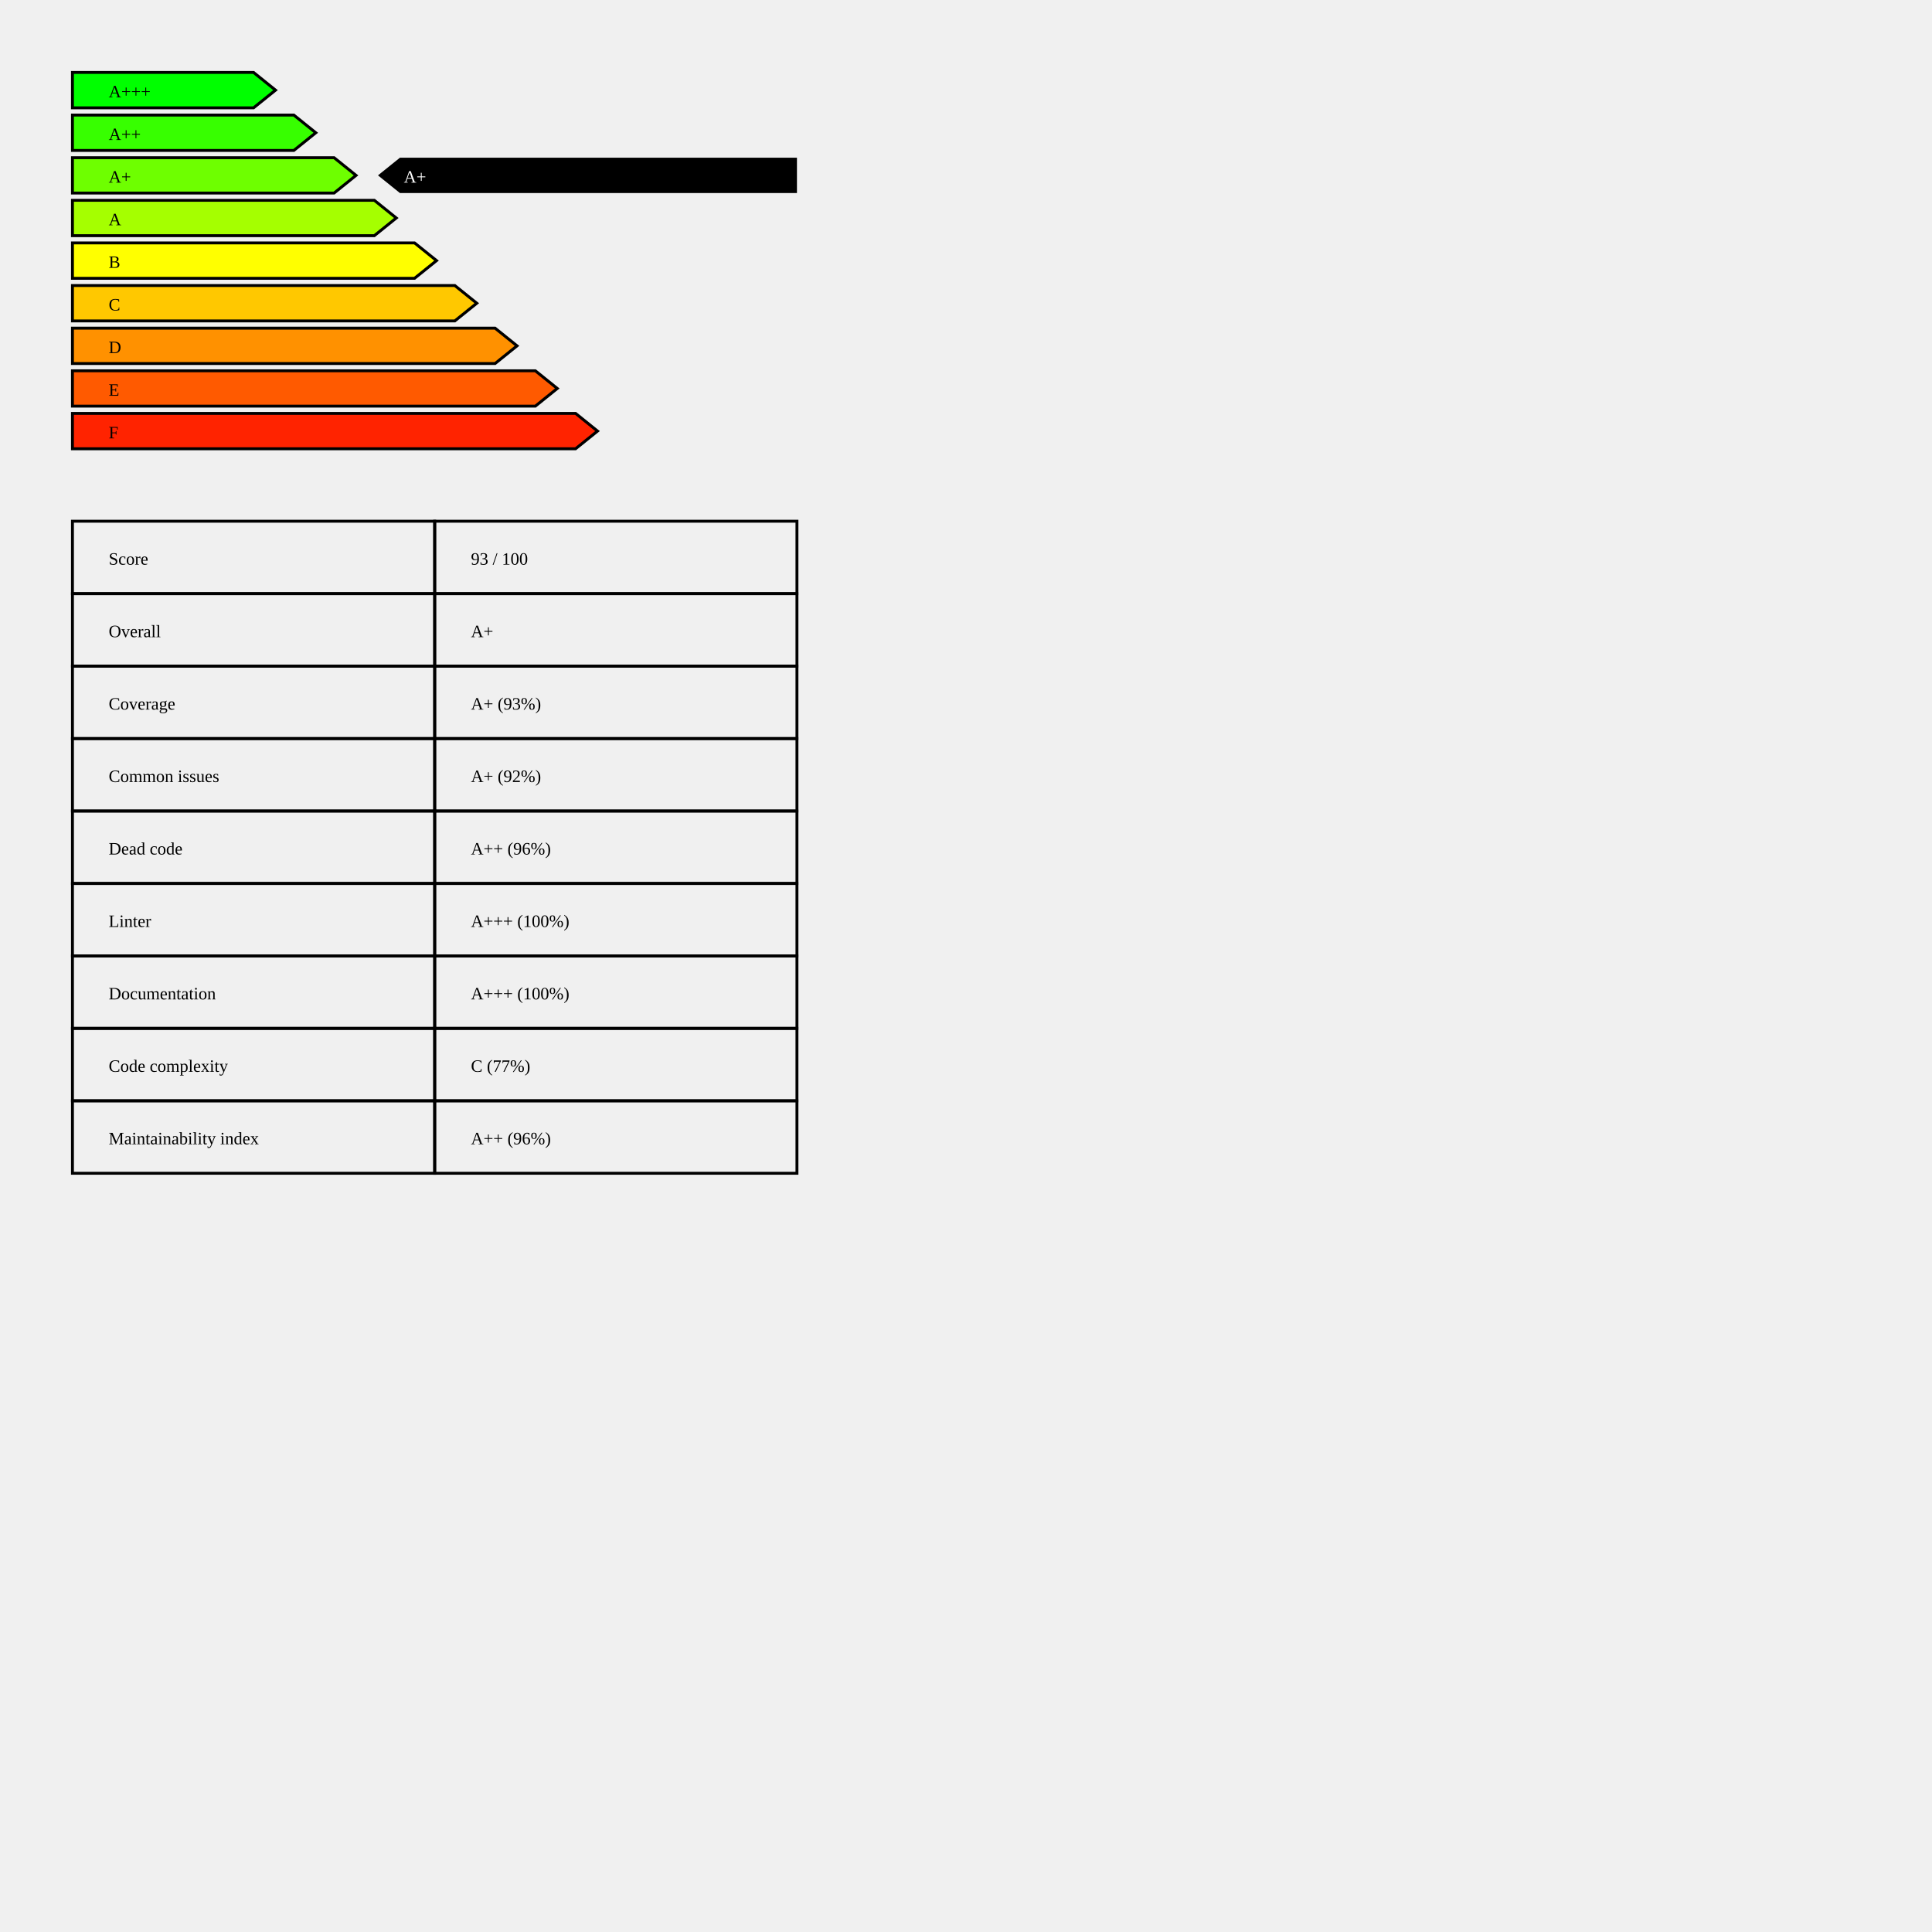
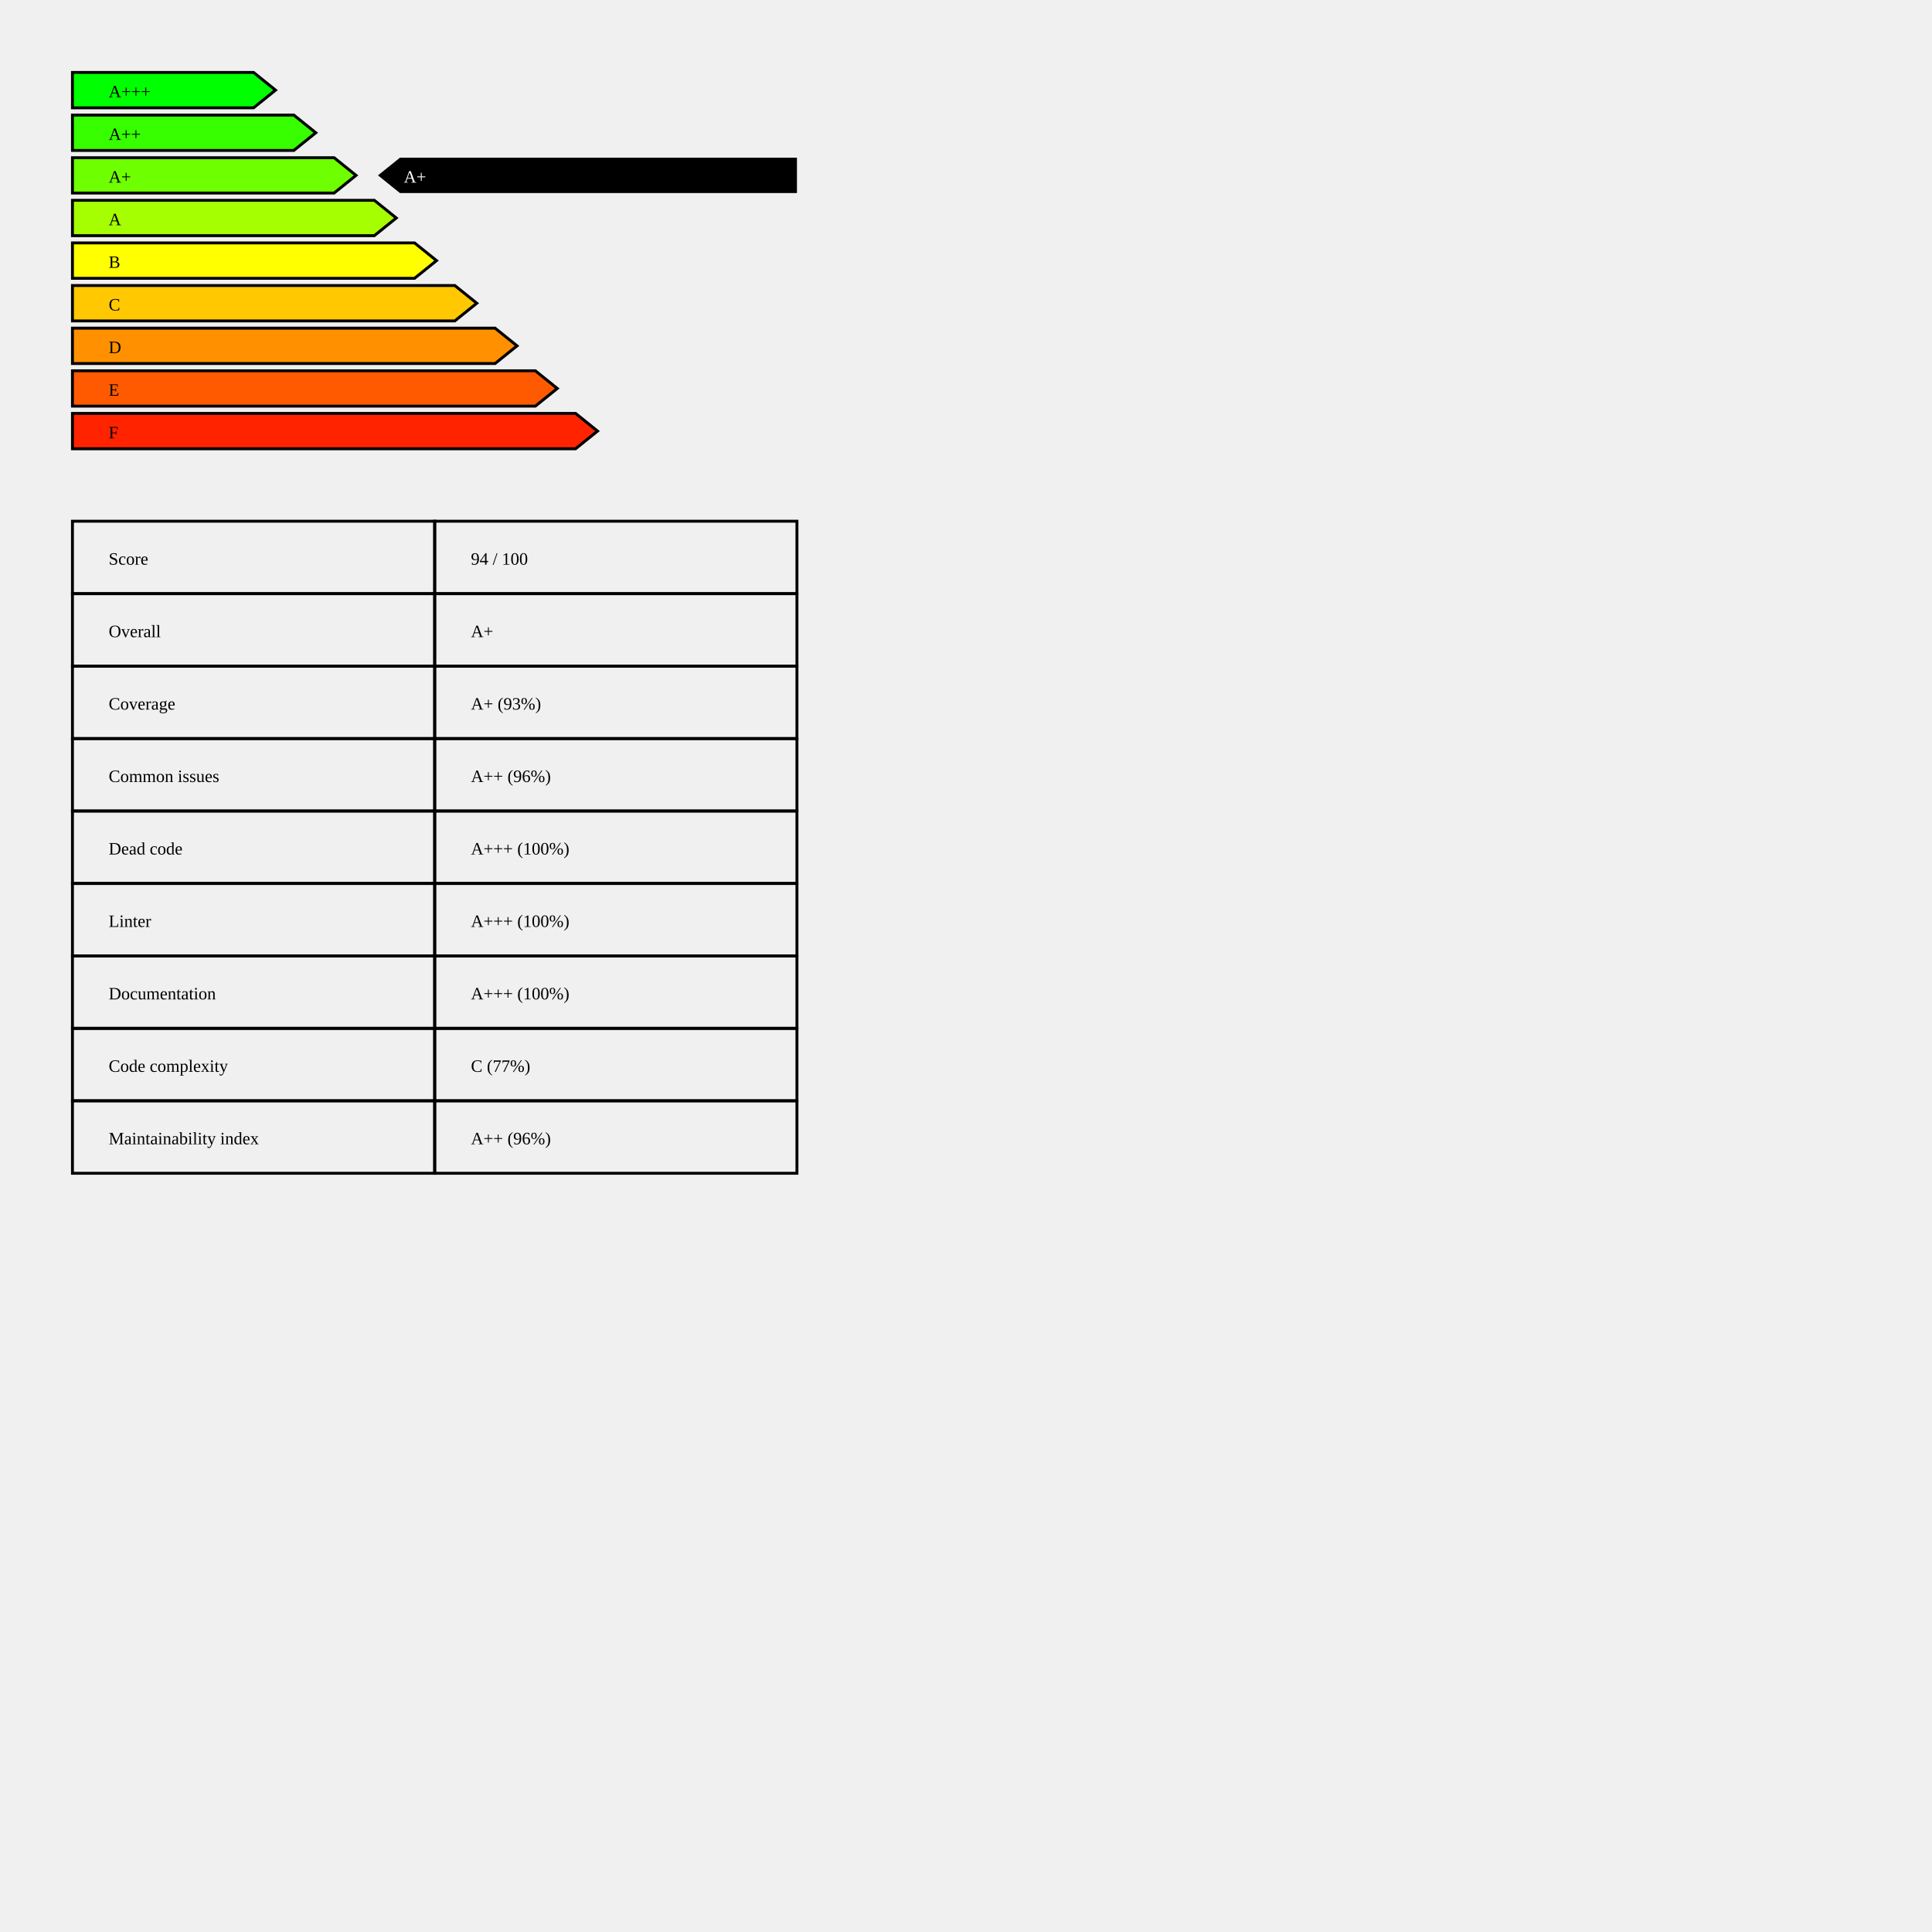
<svg xmlns="http://www.w3.org/2000/svg" baseProfile="full" height="1000pt" version="1.1" width="1000pt">
  <defs />
  <polygon points="50,50.0 175.0,50.0 190.152,62.206 175.0,74.412 50,74.412 50,50.0" style="fill:rgb(0 255 0);stroke:black;stroke-width:2;" />
  <text x="75.0" y="67.206">A+++</text>
  <polygon points="50,79.412 202.778,79.412 217.929,91.618 202.778,103.824 50,103.824 50,79.412" style="fill:rgb(55 255 0);stroke:black;stroke-width:2;" />
  <text x="75.0" y="96.618">A++</text>
  <polygon points="50,108.824 230.556,108.824 245.707,121.029 230.556,133.235 50,133.235 50,108.824" style="fill:rgb(110 255 0);stroke:black;stroke-width:2;" />
  <text x="75.0" y="126.029">A+</text>
  <polygon points="50,138.235 258.333,138.235 273.485,150.441 258.333,162.647 50,162.647 50,138.235" style="fill:rgb(165 255 0);stroke:black;stroke-width:2;" />
  <text x="75.0" y="155.441">A</text>
  <polygon points="50,167.647 286.111,167.647 301.263,179.853 286.111,192.059 50,192.059 50,167.647" style="fill:rgb(255 255 0);stroke:black;stroke-width:2;" />
  <text x="75.0" y="184.853">B</text>
  <polygon points="50,197.059 313.889,197.059 329.04,209.265 313.889,221.471 50,221.471 50,197.059" style="fill:rgb(255 200 0);stroke:black;stroke-width:2;" />
  <text x="75.0" y="214.265">C</text>
  <polygon points="50,226.471 341.667,226.471 356.818,238.676 341.667,250.882 50,250.882 50,226.471" style="fill:rgb(255 145 0);stroke:black;stroke-width:2;" />
  <text x="75.0" y="243.676">D</text>
  <polygon points="50,255.882 369.444,255.882 384.596,268.088 369.444,280.294 50,280.294 50,255.882" style="fill:rgb(255 90 0);stroke:black;stroke-width:2;" />
  <text x="75.0" y="273.088">E</text>
  <polygon points="50,285.294 397.222,285.294 412.374,297.5 397.222,309.706 50,309.706 50,285.294" style="fill:rgb(255 35 0);stroke:black;stroke-width:2;" />
  <text x="75.0" y="302.5">F</text>
  <polygon points="276.01,108.824 260.859,121.029 276.01,133.235 550,133.235 550,108.824" style="fill:black;" />
  <text fill="white" x="278.687" y="126.029">A+</text>
  <text x="75.0" y="389.706">Score</text>
-   <text x="325.0" y="389.706">93 / 100</text>
+   <text x="325.0" y="389.706">94 / 100</text>
  <polygon points="50,359.706 300,359.706 300,409.706 50,409.706 50,359.706" style="fill:none; stroke:black;stroke-width:2;" />
  <polygon points="300,359.706 550,359.706 550,409.706 300,409.706 300,359.706" style="fill:none; stroke:black;stroke-width:2;" />
  <text x="75.0" y="439.706">Overall</text>
  <text x="325.0" y="439.706">A+</text>
  <polygon points="50,409.706 300,409.706 300,459.706 50,459.706 50,409.706" style="fill:none; stroke:black;stroke-width:2;" />
  <polygon points="300,409.706 550,409.706 550,459.706 300,459.706 300,409.706" style="fill:none; stroke:black;stroke-width:2;" />
  <text x="75.0" y="489.706">Coverage</text>
  <text x="325.0" y="489.706">A+  (93%)</text>
  <polygon points="50,459.706 300,459.706 300,509.706 50,509.706 50,459.706" style="fill:none; stroke:black;stroke-width:2;" />
  <polygon points="300,459.706 550,459.706 550,509.706 300,509.706 300,459.706" style="fill:none; stroke:black;stroke-width:2;" />
  <text x="75.0" y="539.706">Common issues</text>
-   <text x="325.0" y="539.706">A+  (92%)</text>
+   <text x="325.0" y="539.706">A++  (96%)</text>
  <polygon points="50,509.706 300,509.706 300,559.706 50,559.706 50,509.706" style="fill:none; stroke:black;stroke-width:2;" />
  <polygon points="300,509.706 550,509.706 550,559.706 300,559.706 300,509.706" style="fill:none; stroke:black;stroke-width:2;" />
  <text x="75.0" y="589.706">Dead code</text>
-   <text x="325.0" y="589.706">A++  (96%)</text>
+   <text x="325.0" y="589.706">A+++  (100%)</text>
  <polygon points="50,559.706 300,559.706 300,609.706 50,609.706 50,559.706" style="fill:none; stroke:black;stroke-width:2;" />
  <polygon points="300,559.706 550,559.706 550,609.706 300,609.706 300,559.706" style="fill:none; stroke:black;stroke-width:2;" />
  <text x="75.0" y="639.706">Linter</text>
  <text x="325.0" y="639.706">A+++  (100%)</text>
  <polygon points="50,609.706 300,609.706 300,659.706 50,659.706 50,609.706" style="fill:none; stroke:black;stroke-width:2;" />
  <polygon points="300,609.706 550,609.706 550,659.706 300,659.706 300,609.706" style="fill:none; stroke:black;stroke-width:2;" />
  <text x="75.0" y="689.706">Documentation</text>
  <text x="325.0" y="689.706">A+++  (100%)</text>
  <polygon points="50,659.706 300,659.706 300,709.706 50,709.706 50,659.706" style="fill:none; stroke:black;stroke-width:2;" />
  <polygon points="300,659.706 550,659.706 550,709.706 300,709.706 300,659.706" style="fill:none; stroke:black;stroke-width:2;" />
  <text x="75.0" y="739.706">Code complexity</text>
  <text x="325.0" y="739.706">C  (77%)</text>
  <polygon points="50,709.706 300,709.706 300,759.706 50,759.706 50,709.706" style="fill:none; stroke:black;stroke-width:2;" />
  <polygon points="300,709.706 550,709.706 550,759.706 300,759.706 300,709.706" style="fill:none; stroke:black;stroke-width:2;" />
  <text x="75.0" y="789.706">Maintainability index</text>
  <text x="325.0" y="789.706">A++  (96%)</text>
  <polygon points="50,759.706 300,759.706 300,809.706 50,809.706 50,759.706" style="fill:none; stroke:black;stroke-width:2;" />
  <polygon points="300,759.706 550,759.706 550,809.706 300,809.706 300,759.706" style="fill:none; stroke:black;stroke-width:2;" />
</svg>
